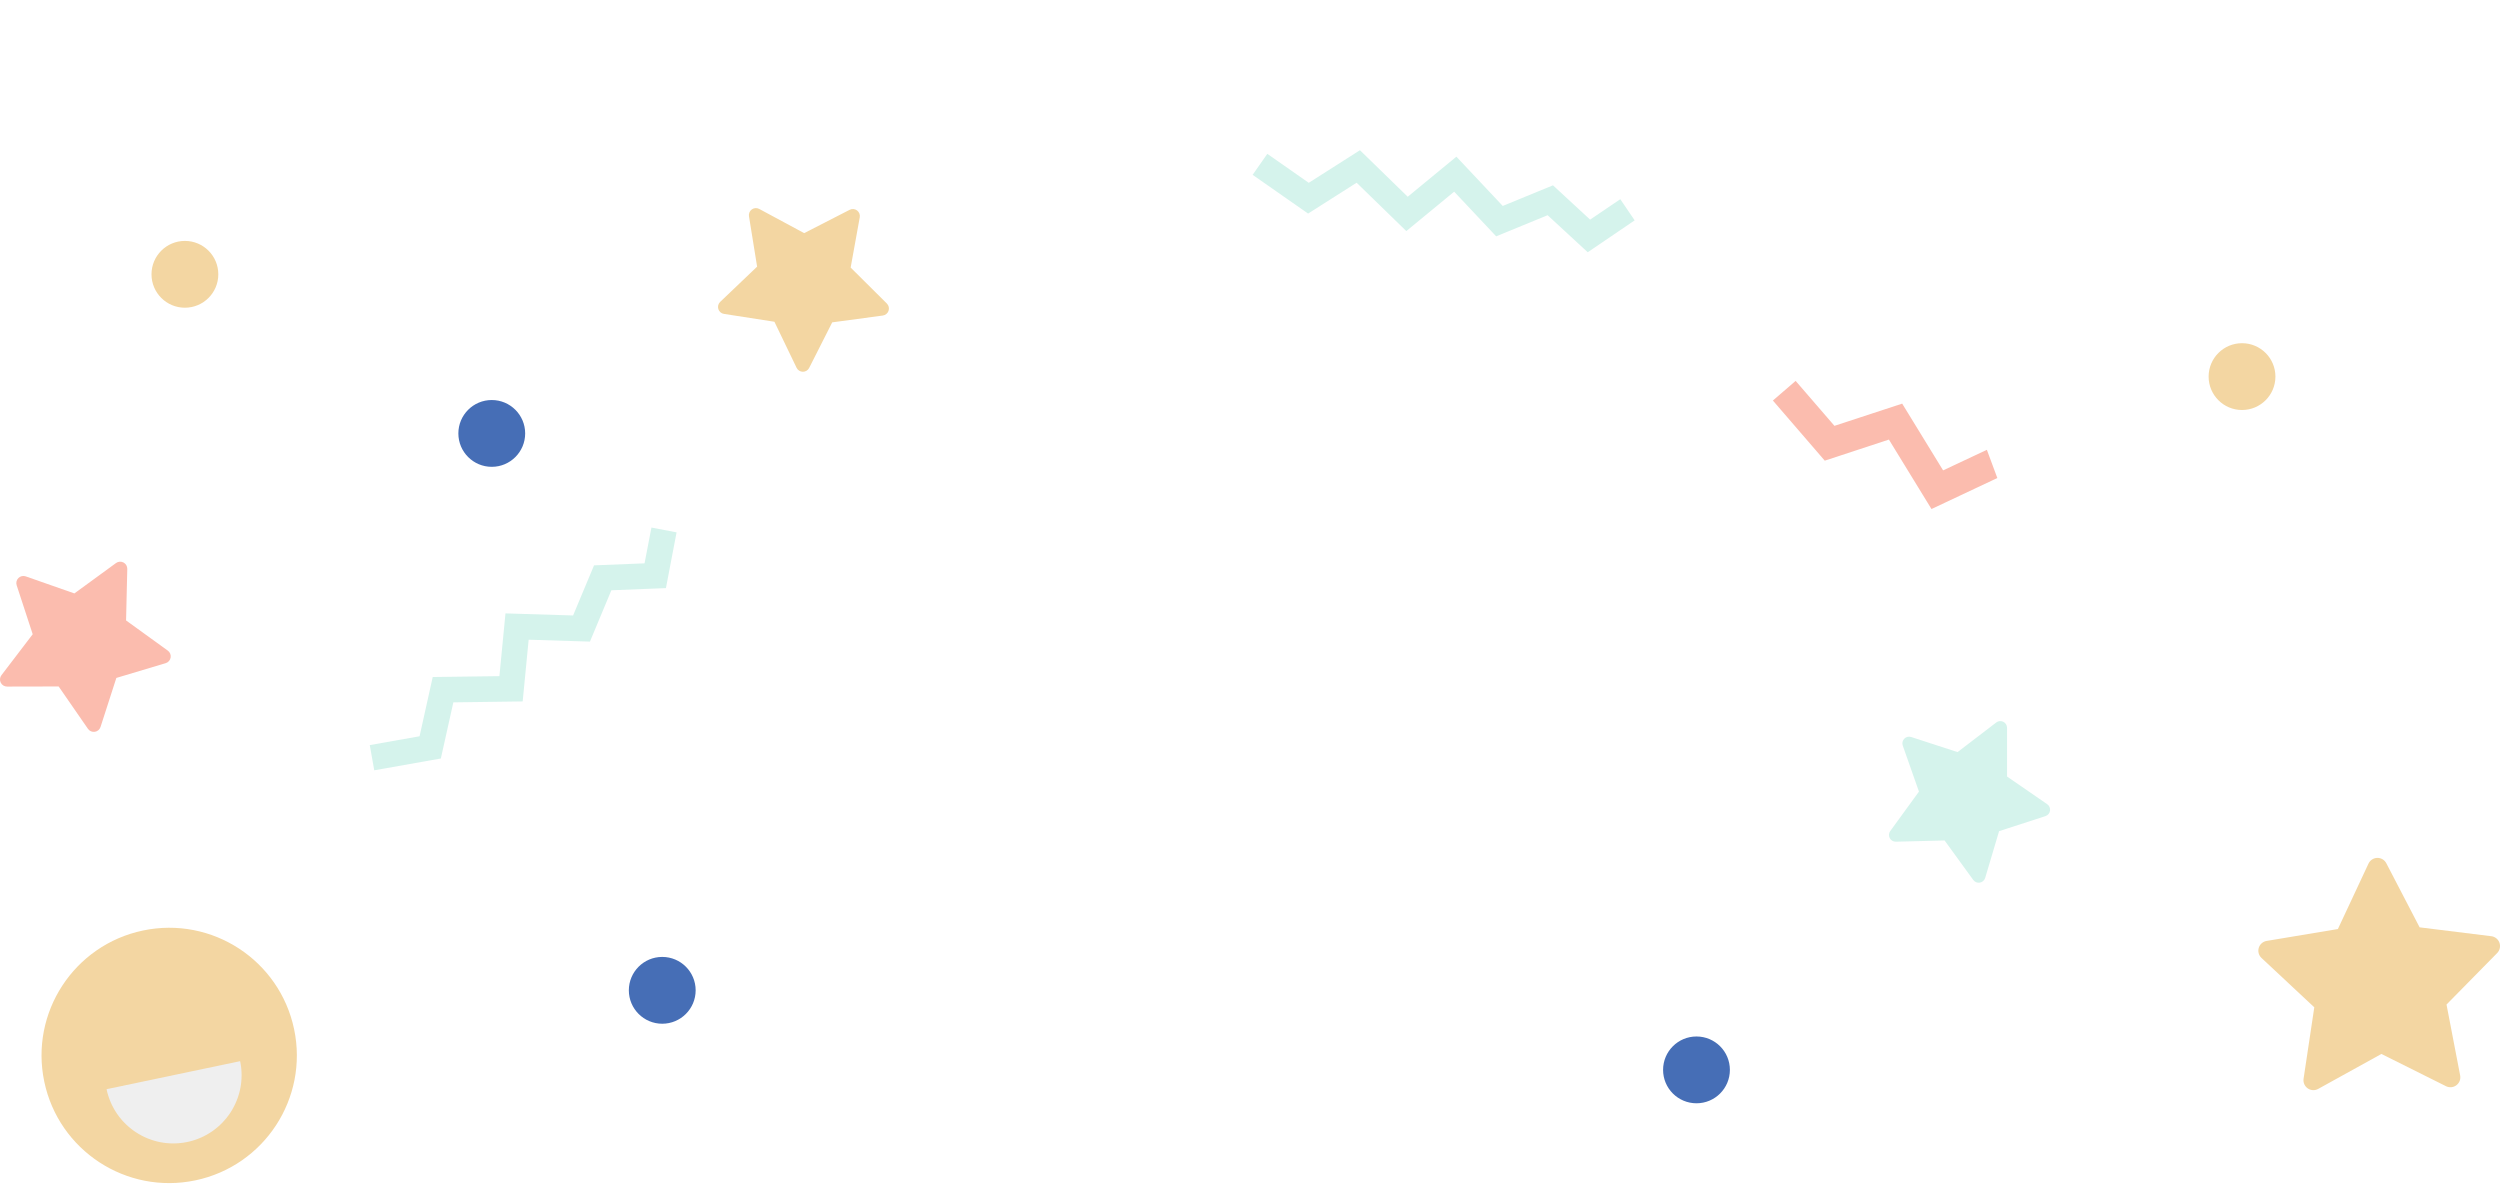
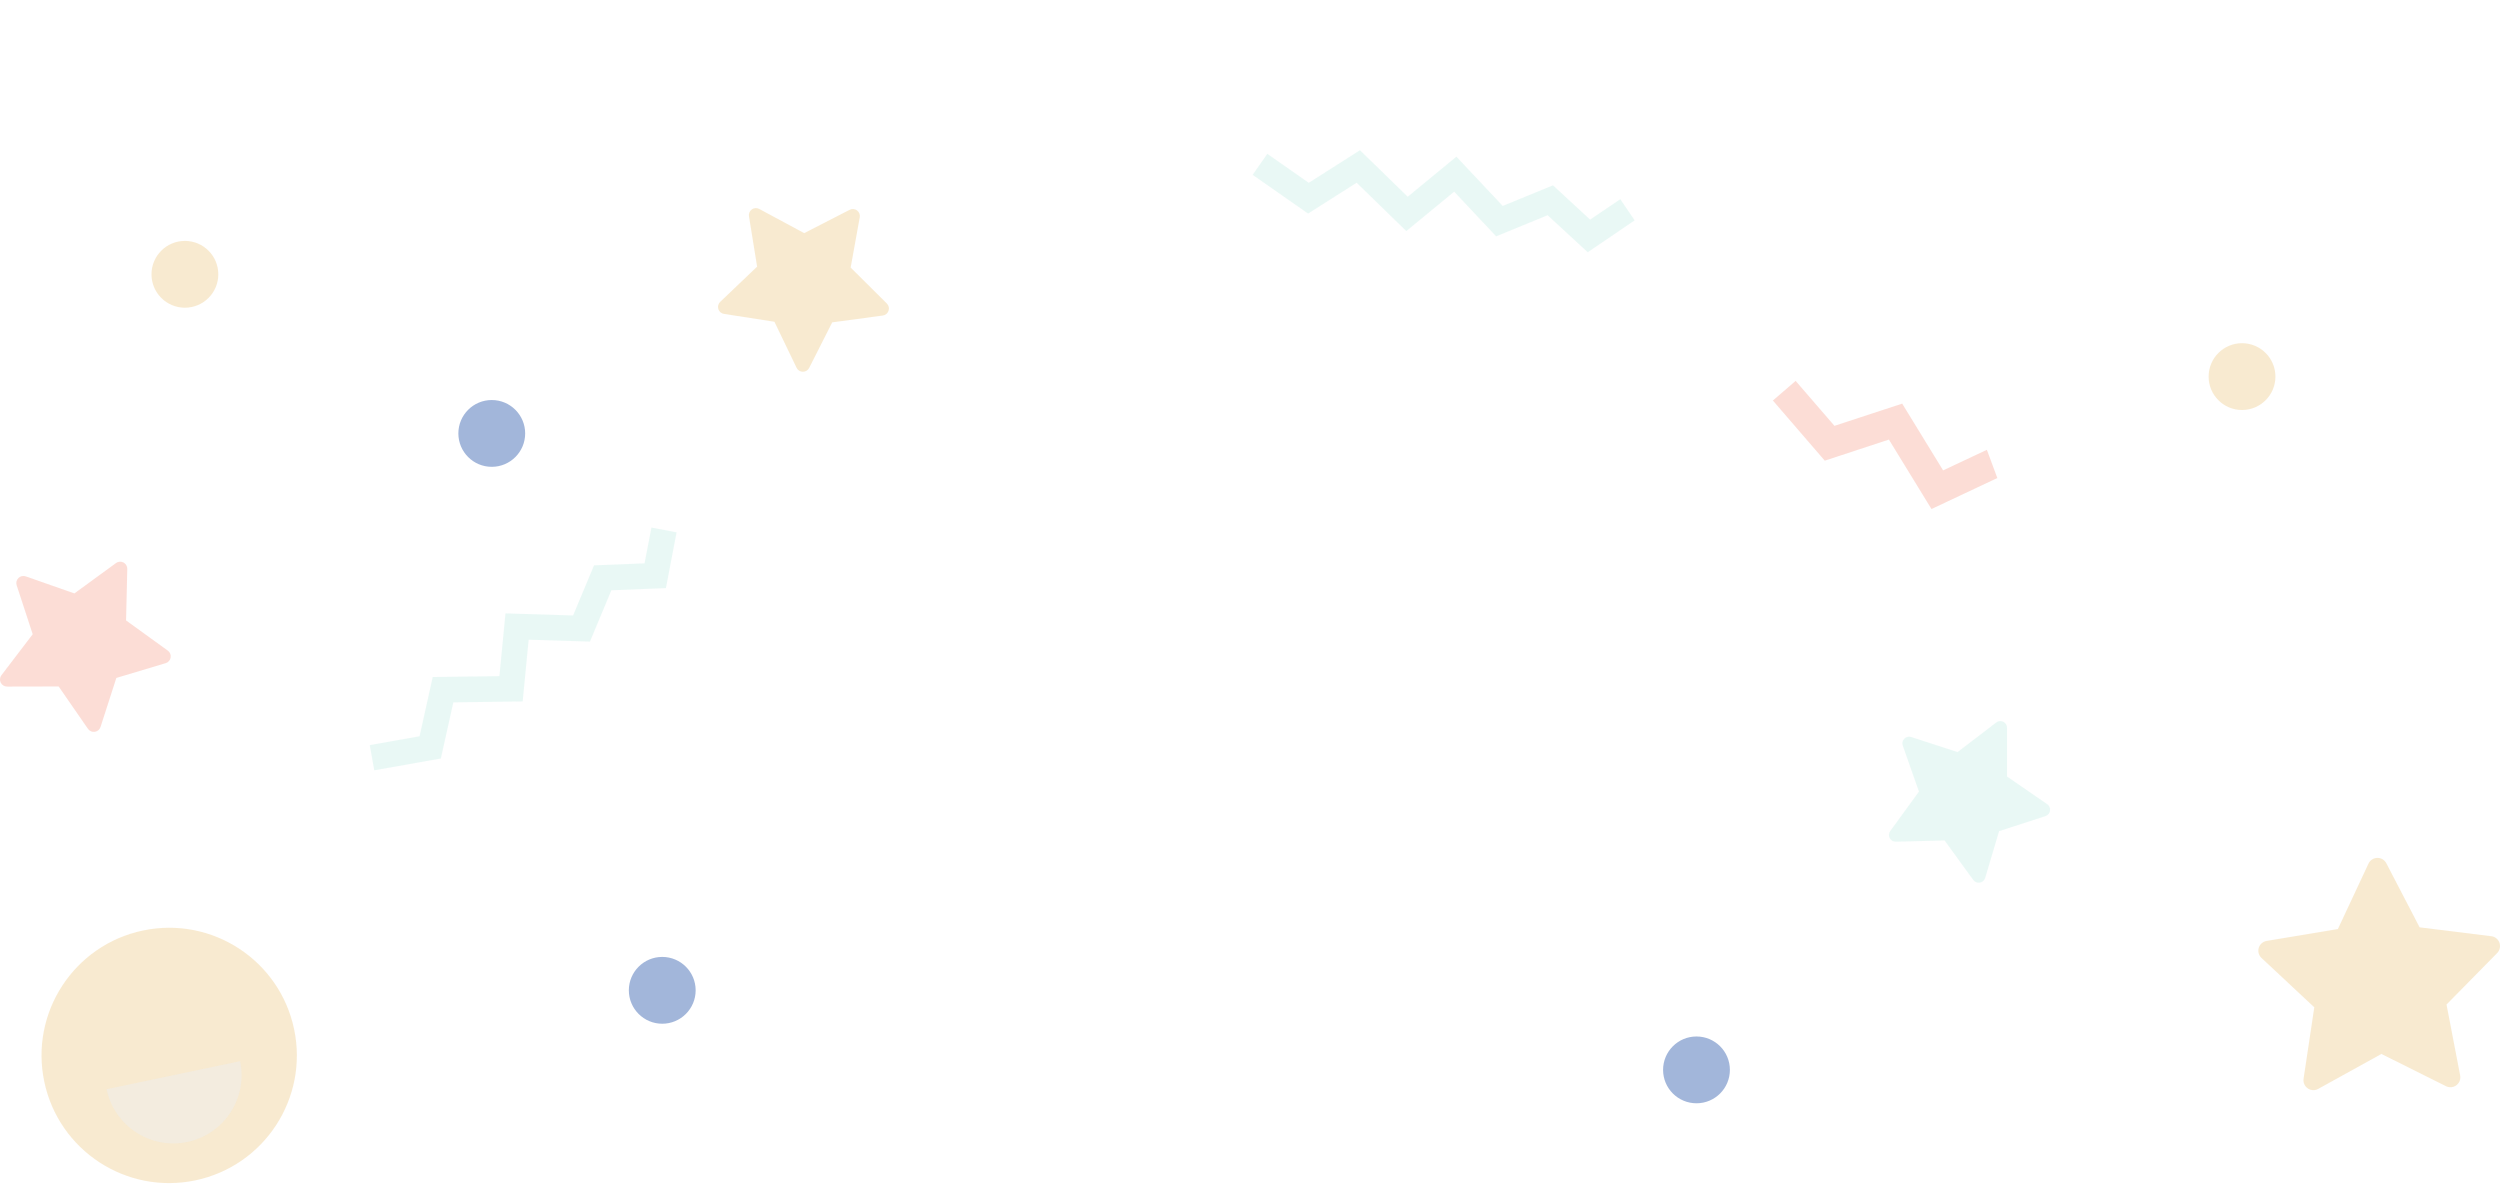
- <svg xmlns="http://www.w3.org/2000/svg" id="Pattern" width="219.968" height="104.093" viewBox="0 0 219.968 104.093">
+ <svg xmlns="http://www.w3.org/2000/svg" id="Pattern" width="219.968" height="104.093" viewBox="0 0 219.968 104.093" fill-opacity="0.5">
  <path id="Path_229" data-name="Path 229" d="M800.2,505.533l-2.52-3.472-4.29.108a.59.59,0,0,1-.491-.937l2.525-3.471L794,493.714a.589.589,0,0,1,.739-.756l4.081,1.328,3.407-2.608a.591.591,0,0,1,.949.468l0,4.29,3.534,2.435a.591.591,0,0,1-.152,1.047l-4.083,1.324-1.224,4.113A.594.594,0,0,1,800.2,505.533Z" transform="translate(-626.581 -428.111)" fill="#d5f3ec" />
  <path id="Path_237" data-name="Path 237" d="M742.32,329.494l-2.579-3.73-4.535.01a.623.623,0,0,1-.5-1l2.751-3.605-1.411-4.31a.623.623,0,0,1,.8-.781l4.279,1.5,3.663-2.674a.624.624,0,0,1,.991.518l-.106,4.533,3.675,2.658a.624.624,0,0,1-.187,1.1l-4.344,1.3-1.392,4.316A.624.624,0,0,1,742.32,329.494Z" transform="translate(-734.58 -265.364)" fill="#fbbcae" />
  <path id="Path_230" data-name="Path 230" d="M926.519,323.908l-4.8.191-1.886,4.516-5.392-.167-.526,5.43-6.1.083-1.1,4.939-5.86,1.039-.394-2.219,4.382-.776L906,331.731l5.867-.077.535-5.521,5.949.182,1.843-4.409,4.444-.177.606-3.148,2.212.423Z" transform="translate(-867.926 -272.162)" fill="#d5f3ec" />
  <path id="Path_234" data-name="Path 234" d="M926.519,323.908l-4.8.191-1.886,4.516-5.392-.167-.526,5.43-6.1.083-1.1,4.939-5.86,1.039-.394-2.219,4.382-.776L906,331.731l5.867-.077.535-5.521,5.949.182,1.843-4.409,4.444-.177.606-3.148,2.212.423Z" transform="translate(-286.411 -861.991) rotate(45)" fill="#d5f3ec" />
  <g id="Group_325" data-name="Group 325" transform="translate(3.654 81.627)">
    <g id="Group_318" data-name="Group 318" transform="translate(0 0)">
      <path id="Path_127" data-name="Path 127" d="M609.539,543a11.231,11.231,0,1,1-13.3-8.687A11.228,11.228,0,0,1,609.539,543Z" transform="translate(-587.314 -534.067)" fill="#f3d6a2" />
      <path id="Path_128" data-name="Path 128" d="M617.04,597.536a6,6,0,1,0,11.753-2.466Z" transform="translate(-611.318 -583.328)" fill="#efefef" />
    </g>
  </g>
  <path id="Path_226" data-name="Path 226" d="M252.046,916.117l-1.2-6.24,4.458-4.531a.874.874,0,0,0-.516-1.48l-6.308-.781-2.932-5.64a.874.874,0,0,0-1.567.033l-2.693,5.757-6.269,1.045a.873.873,0,0,0-.452,1.5l4.645,4.341-.943,6.287a.873.873,0,0,0,1.286.893l5.563-3.076,5.686,2.839A.871.871,0,0,0,252.046,916.117Z" transform="translate(-35.584 -821.491)" fill="#f3d6a2" />
  <path id="Path_228" data-name="Path 228" d="M503.188,404.889a2.939,2.939,0,1,1-2.939-2.939A2.939,2.939,0,0,1,503.188,404.889Z" transform="translate(-441.98 -317.753)" fill="#466eb6" />
  <path id="Path_227" data-name="Path 227" d="M503.188,404.889a2.939,2.939,0,1,1-2.939-2.939A2.939,2.939,0,0,1,503.188,404.889Z" transform="translate(-350.98 -310.753)" fill="#466eb6" />
  <path id="Path_232" data-name="Path 232" d="M503.188,404.889a2.939,2.939,0,1,1-2.939-2.939A2.939,2.939,0,0,1,503.188,404.889Z" transform="translate(-456.98 -366.753)" fill="#466eb6" />
  <path id="Path_233" data-name="Path 233" d="M503.188,404.889a2.939,2.939,0,1,1-2.939-2.939A2.939,2.939,0,0,1,503.188,404.889Z" transform="translate(-302.98 -371.753)" fill="#f3d6a2" />
  <path id="Path_236" data-name="Path 236" d="M503.188,404.889a2.939,2.939,0,1,1-2.939-2.939A2.939,2.939,0,0,1,503.188,404.889Z" transform="translate(-483.98 -380.753)" fill="#f3d6a2" />
  <path id="Path_231" data-name="Path 231" d="M2599.418,398.035,2596.367,401l-5.316-4.381-5,3.788-4.516-2.627-1.33,2.285,6.038,3.517,4.733-3.592,5.532,4.558,4.589-4.466Z" transform="translate(-2153.392 -1183.06) rotate(19)" fill="#fbbcae" />
  <path id="Path_235" data-name="Path 235" d="M2802.1,723.687l-4.452.6-2.029,4.009a.617.617,0,0,1-1.107-.012l-1.95-4.05-4.441-.691a.617.617,0,0,1-.331-1.057l3.249-3.1-.716-4.437a.618.618,0,0,1,.9-.643l3.958,2.131,4-2.052a.617.617,0,0,1,.889.66l-.8,4.421,3.188,3.168A.622.622,0,0,1,2802.1,723.687Z" transform="translate(-2724.423 -695.924)" fill="#f3d6a2" />
</svg>
